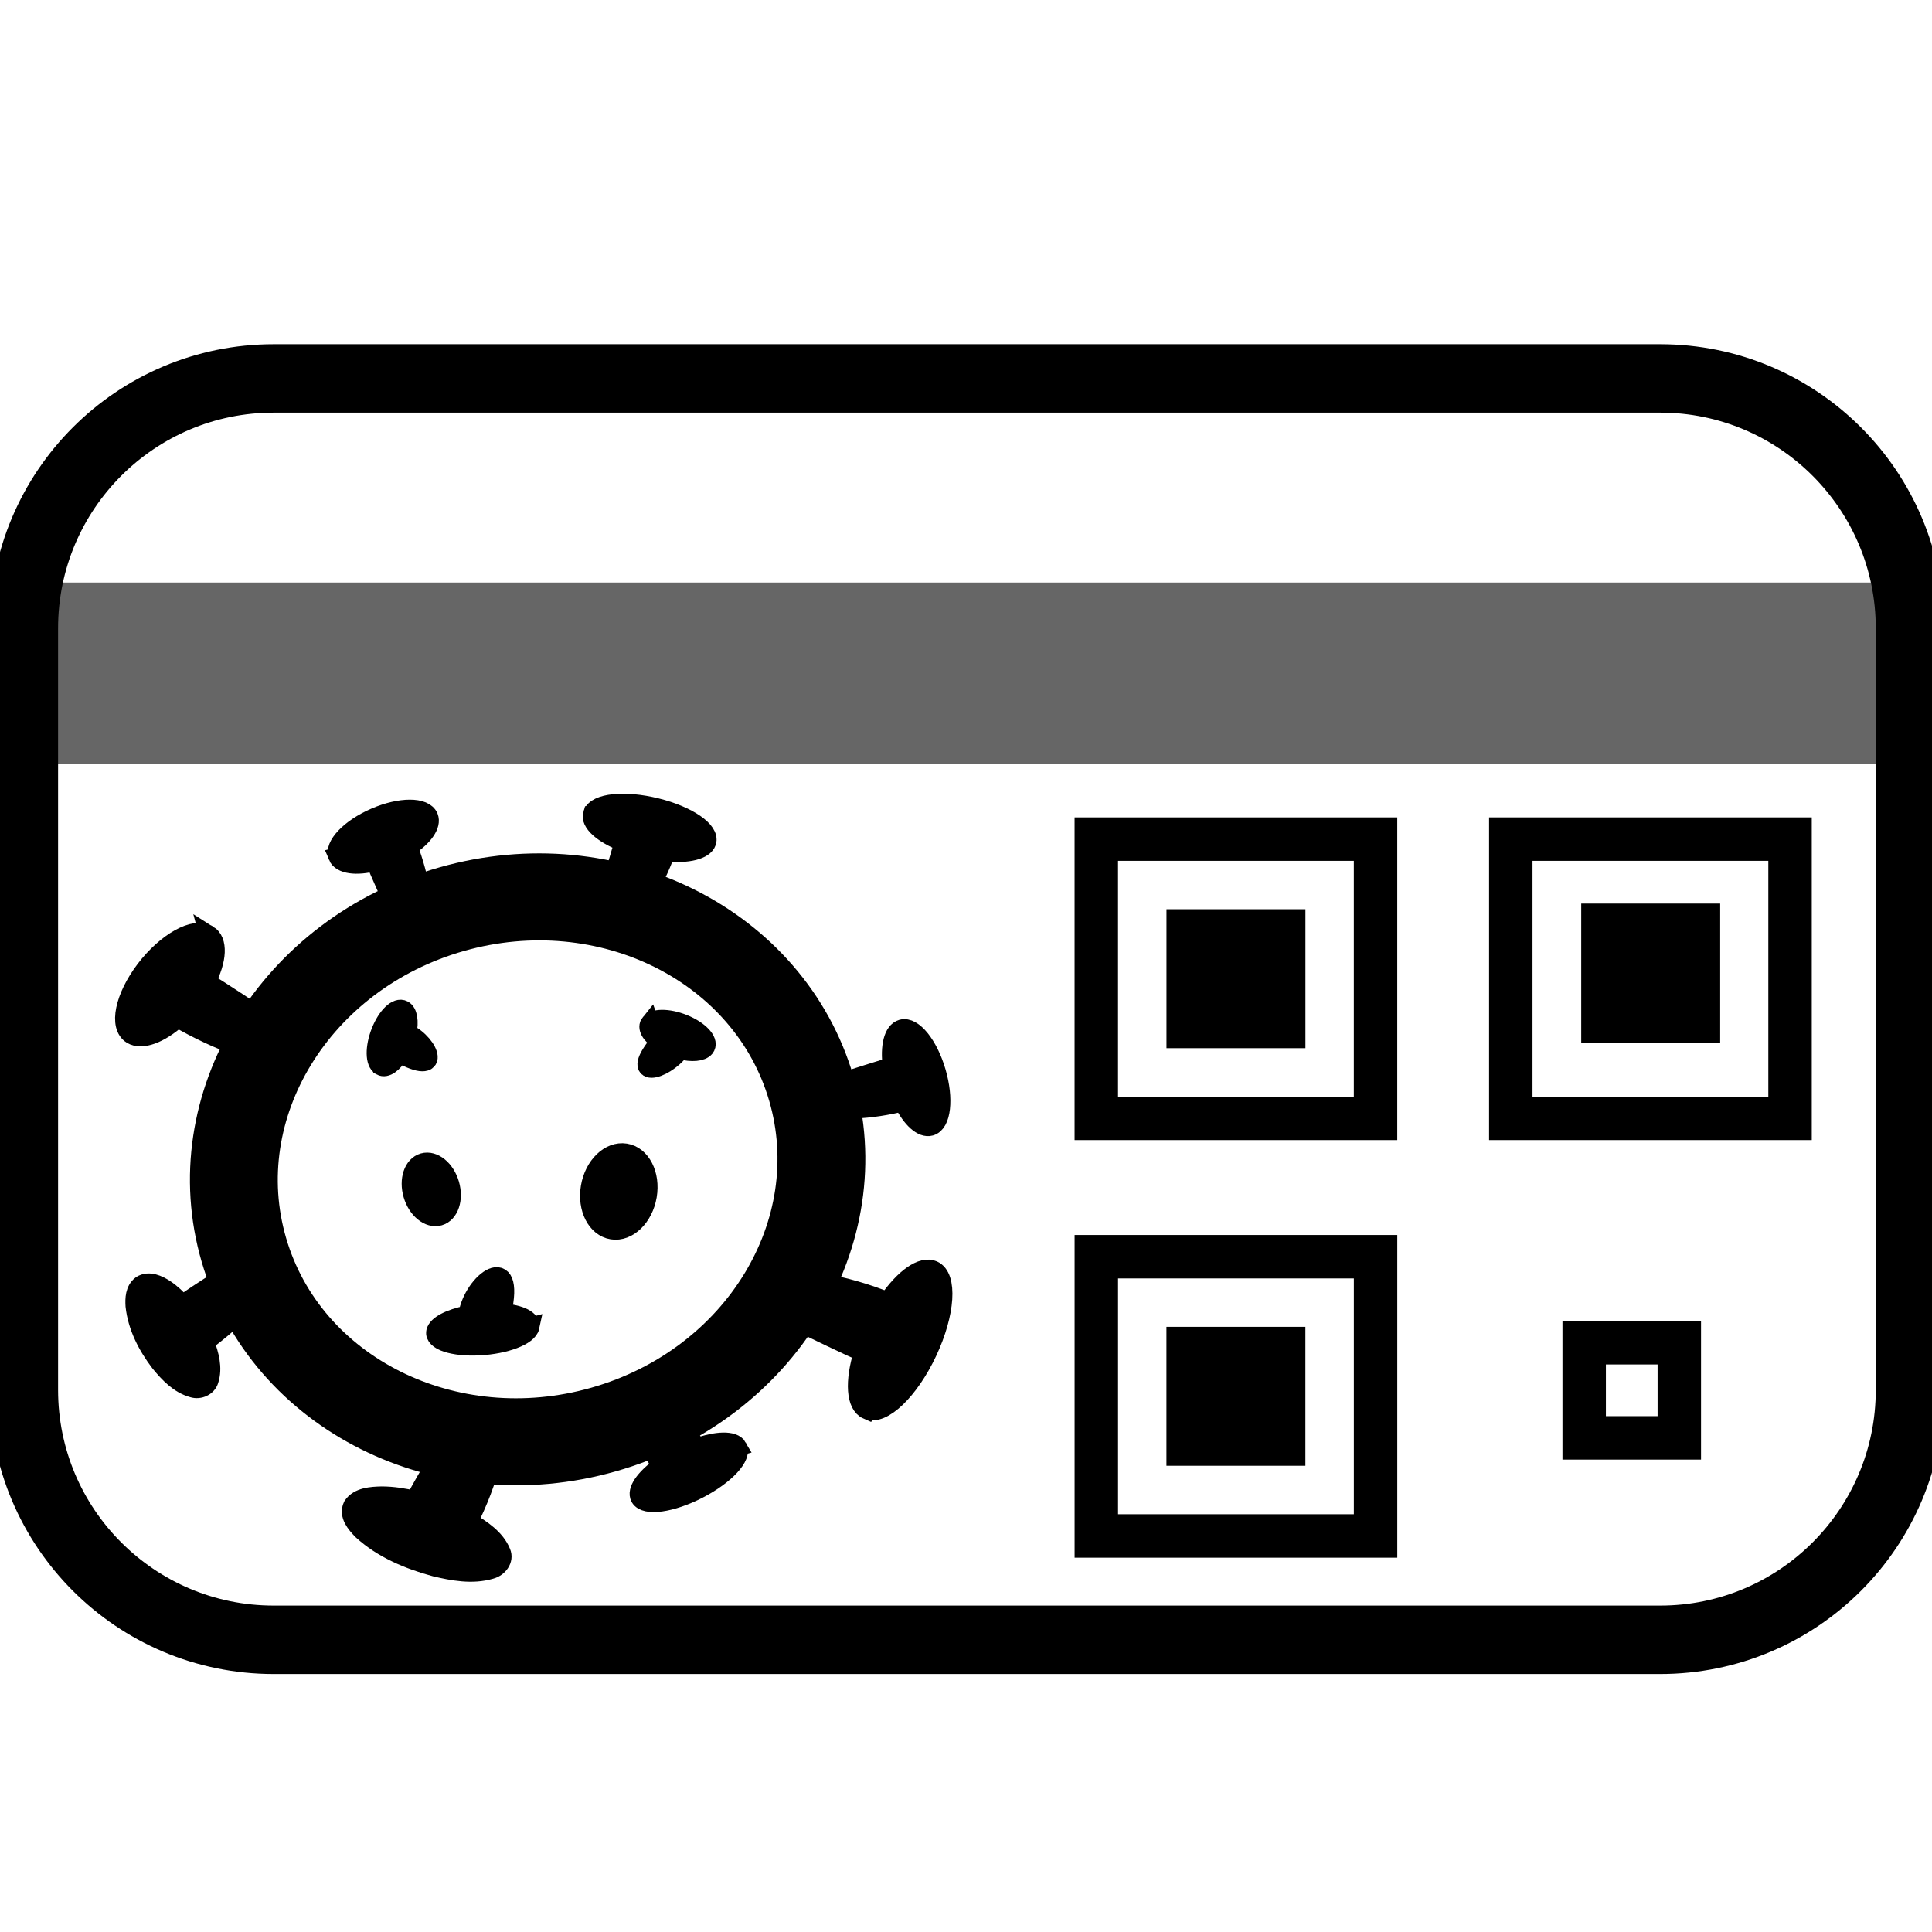
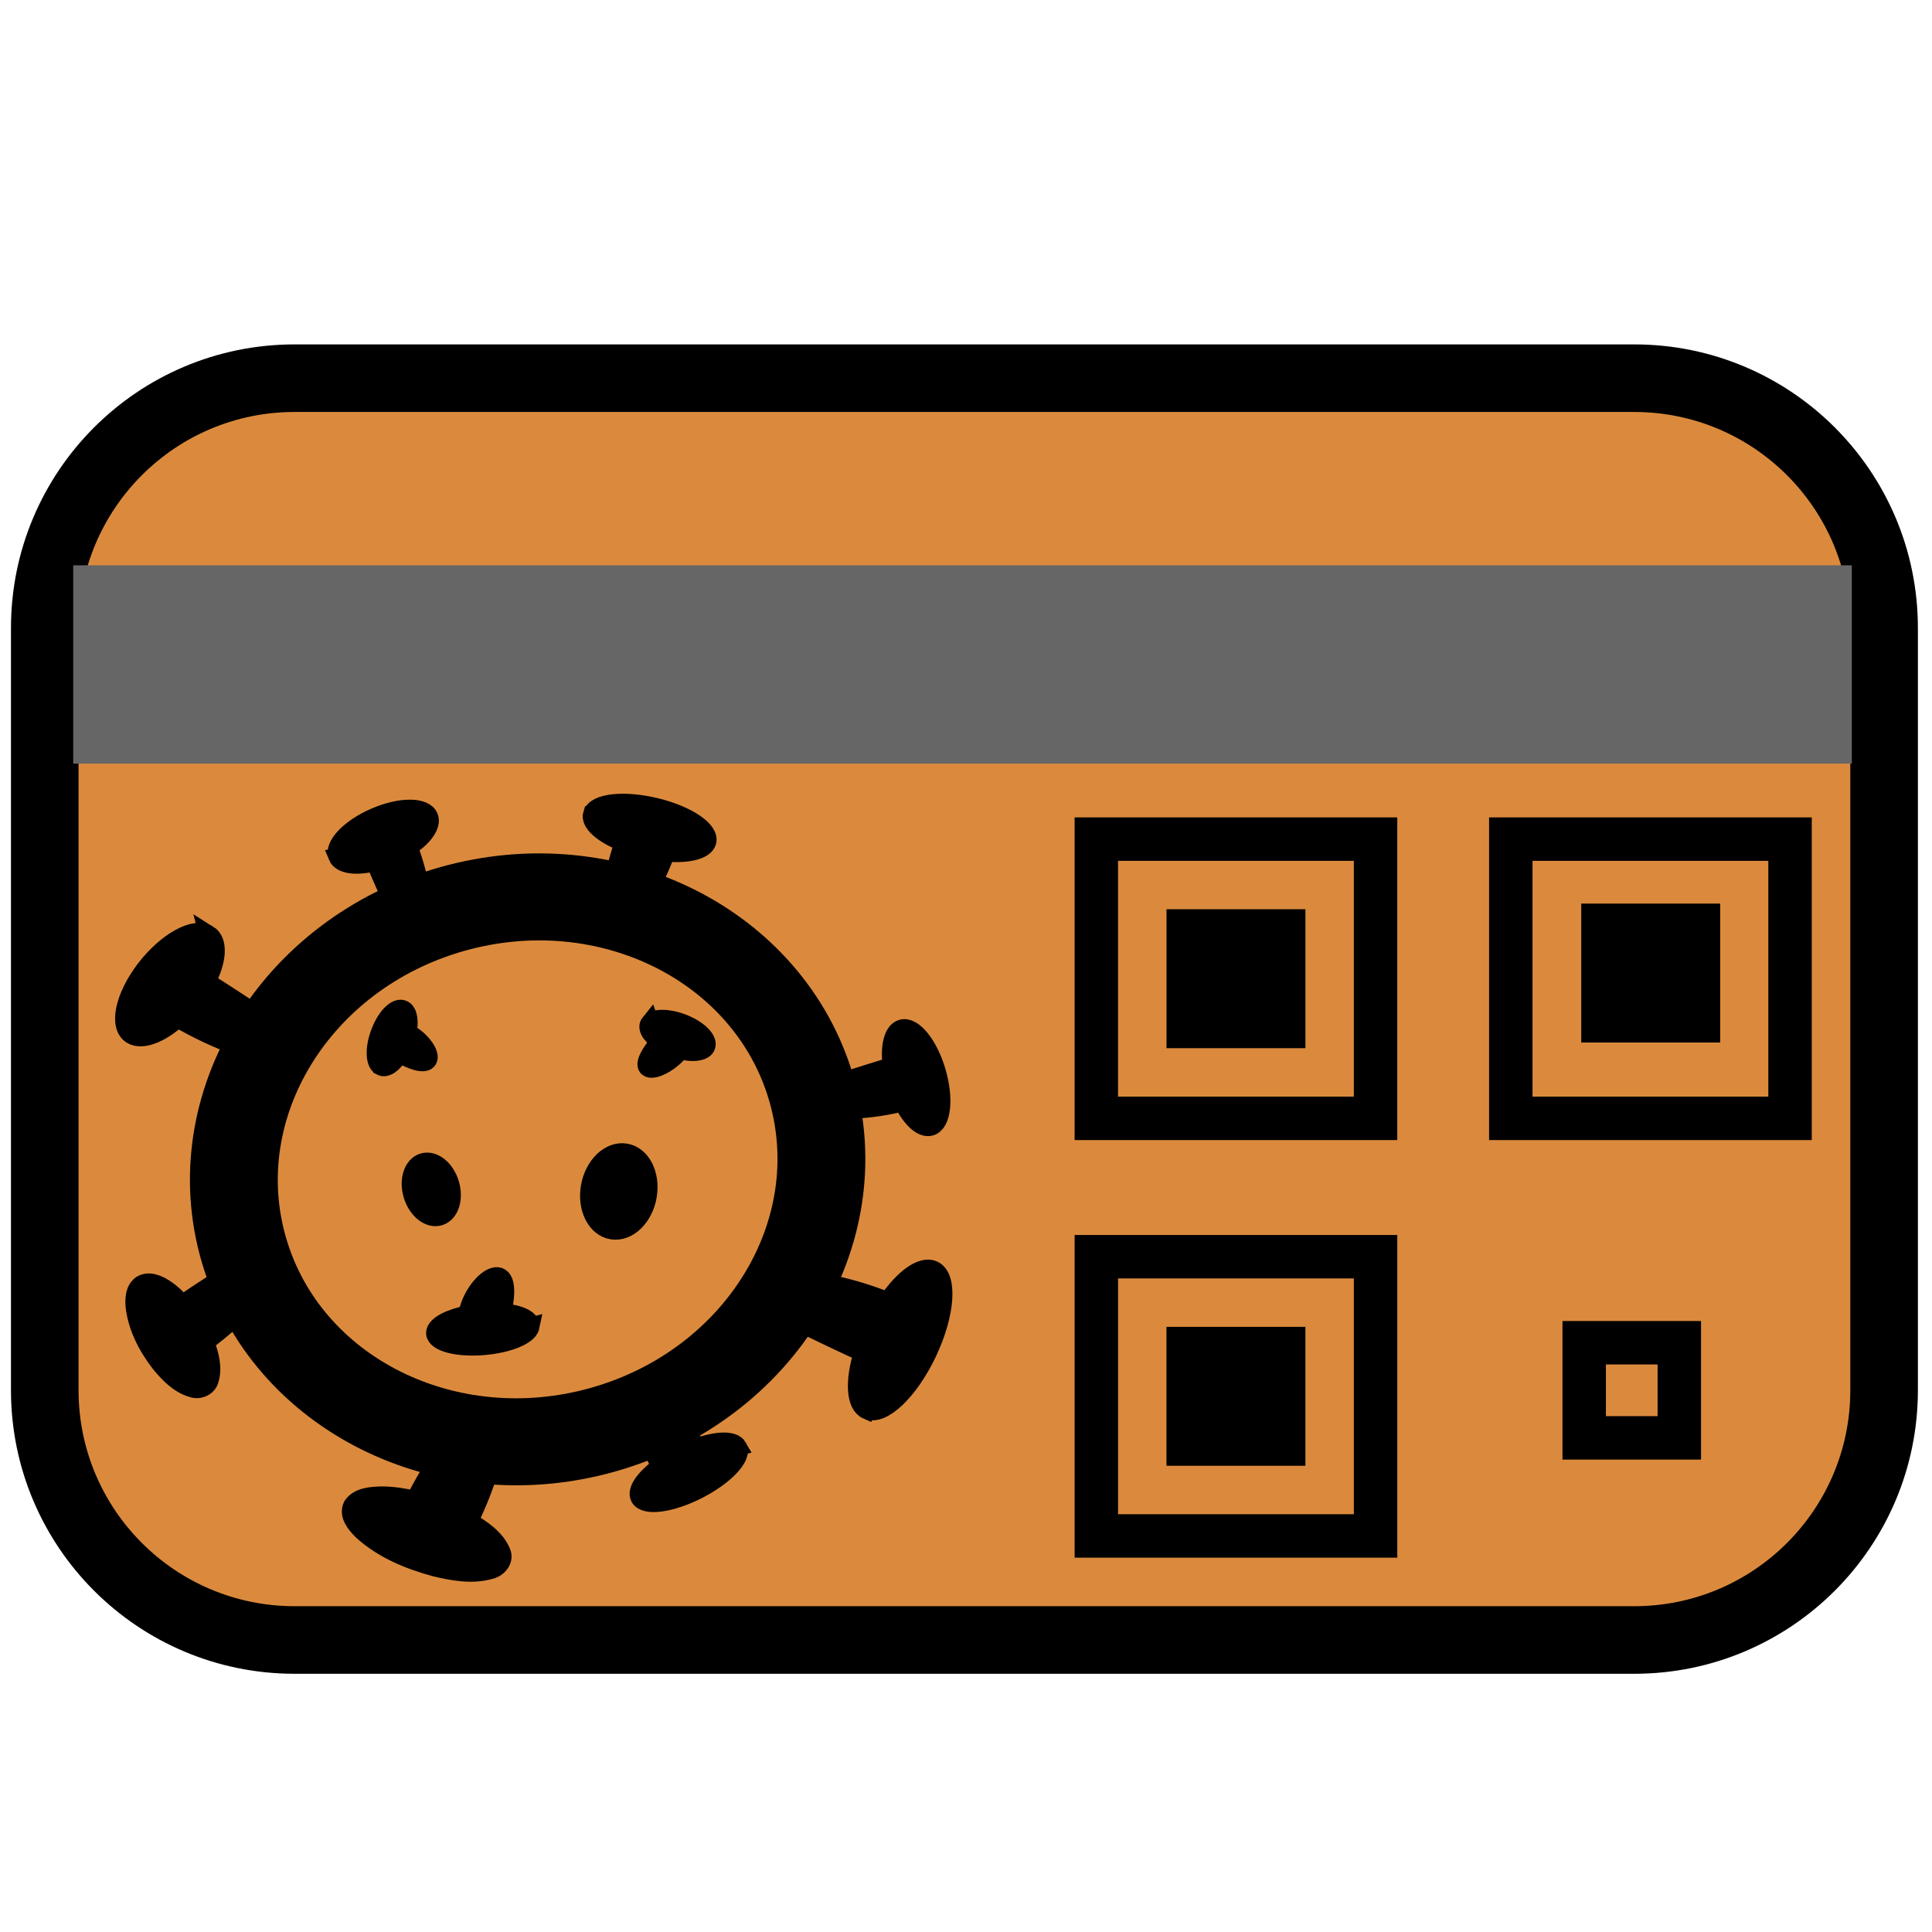
<svg xmlns="http://www.w3.org/2000/svg" width="48" height="48" viewBox="0 0 48 48" version="1.1" id="svg5">
  <defs id="defs2" />
  <g id="layer1">
-     <rect style="fill:#666666;fill-opacity:1;stroke:none;stroke-width:1.528;stroke-opacity:1;stop-color:#000000" id="rect936" width="47.002" height="4.499" x="0.491" y="14.473" />
-     <rect style="fill:none;fill-opacity:1;stroke:#000000;stroke-width:1.7;stroke-opacity:1;stop-color:#000000;stroke-miterlimit:4;stroke-dasharray:none" id="rect31" width="46.86" height="31.338" x="0.593" y="9.402" ry="6.207" />
+     <rect style="fill:#db8a3d;fill-opacity:1;stroke:#000000;stroke-width:1.679;stroke-miterlimit:4;stroke-dasharray:none;stroke-opacity:1;stop-color:#000000" id="rect31" width="45.698" height="31.349" x="1.112" y="9.396" ry="6.207" rx="6.207" />
+     <rect style="fill:#666666;fill-opacity:1;stroke:none;stroke-width:1.551;stroke-opacity:1;stop-color:#000000" id="rect936" width="44.189" height="4.927" x="1.819" y="14.045" />
    <g id="g15770" transform="matrix(1.103546,-0.3134462,0.3188951,1.093809,-10.99358,1.2976)">
      <ellipse style="fill:none;fill-opacity:1;stroke:#000000;stroke-width:1.9;stroke-miterlimit:4;stroke-dasharray:none;stroke-opacity:1;stop-color:#000000" id="path1164" cx="13.399" cy="29.214" rx="6.388" ry="5.91" />
      <path id="path1312" style="fill:#000000;fill-opacity:1;stroke:#000000;stroke-width:0.4;stroke-miterlimit:4;stroke-dasharray:none;stroke-opacity:1;stop-color:#000000" d="m 22.032,28.492 c -0.195,9.3e-5 -0.368,0.295 -0.434,0.737 -0.118,-0.016 -0.969,0.023 -1.094,0.02 -0.661,-0.014 -0.476,0.117 -0.484,0.353 -0.006,0.236 0.926,0.424 1.589,0.438 0.135,0.003 -0.128,0.013 0,0 0.072,0.41 0.239,0.677 0.424,0.678 0.255,1.65e-4 0.461,-0.497 0.461,-1.112 1.69e-4,-0.615 -0.207,-1.114 -0.461,-1.114 z" />
      <path id="path1589" style="fill:#000000;fill-opacity:1;stroke:#000000;stroke-width:0.4;stroke-miterlimit:4;stroke-dasharray:none;stroke-opacity:1;stop-color:#000000" d="m 16.085,36.289 c -0.042,-0.176 -0.39,-0.27 -0.869,-0.234 -0.009,-0.111 -0.233,-0.873 -0.257,-0.986 -0.128,-0.602 -0.226,-0.406 -0.476,-0.363 -0.25,0.045 -0.247,0.929 -0.119,1.533 0.026,0.123 -0.042,-0.113 0,0 -0.416,0.154 -0.661,0.362 -0.623,0.53 0.055,0.231 0.623,0.31 1.27,0.178 0.648,-0.132 1.129,-0.427 1.073,-0.658 z" />
      <path id="path1773" style="fill:#000000;fill-opacity:1;stroke:#000000;stroke-width:0.4;stroke-miterlimit:4;stroke-dasharray:none;stroke-opacity:1;stop-color:#000000" d="m 16.899,22.142 c -0.111,0.166 0.082,0.484 0.483,0.793 -0.084,0.092 -0.533,0.841 -0.607,0.946 -0.393,0.557 -0.156,0.474 0.073,0.616 0.231,0.141 0.952,-0.548 1.346,-1.107 0.081,-0.114 -0.06,0.117 0,0 0.449,0.173 0.81,0.184 0.917,0.027 0.146,-0.217 -0.23,-0.679 -0.84,-1.031 -0.611,-0.353 -1.225,-0.462 -1.371,-0.244 z" />
      <path id="path1775" style="fill:#000000;fill-opacity:1;stroke:#000000;stroke-width:0.4;stroke-miterlimit:4;stroke-dasharray:none;stroke-opacity:1;stop-color:#000000" d="m 11.343,21.517 c 0.021,0.194 0.322,0.331 0.754,0.34 -0.003,0.12 0.124,0.966 0.135,1.09 0.056,0.663 0.163,0.461 0.39,0.439 0.228,-0.024 0.31,-0.979 0.254,-1.643 -0.011,-0.136 0.026,0.126 0,0 0.387,-0.124 0.625,-0.325 0.607,-0.509 -0.027,-0.254 -0.527,-0.398 -1.117,-0.32 -0.591,0.078 -1.049,0.348 -1.022,0.603 z" />
      <path id="path1777" style="fill:#000000;fill-opacity:1;stroke:#000000;stroke-width:0.4;stroke-miterlimit:4;stroke-dasharray:none;stroke-opacity:1;stop-color:#000000" d="m 8.183,22.379 c 0.178,0.198 0.046,0.593 -0.331,0.989 0.124,0.109 0.866,1.002 0.983,1.127 0.62,0.662 0.32,0.571 0.095,0.755 -0.228,0.182 -1.268,-0.625 -1.89,-1.289 -0.127,-0.135 0.104,0.14 0,0 -0.472,0.232 -0.889,0.261 -1.059,0.074 -0.234,-0.259 0.07,-0.839 0.677,-1.296 0.609,-0.457 1.292,-0.618 1.525,-0.359 z" />
      <path id="path1779" style="fill:#000000;fill-opacity:1;stroke:#000000;stroke-width:0.4;stroke-miterlimit:4;stroke-dasharray:none;stroke-opacity:1;stop-color:#000000" d="m 10.973,26.18 c 0.087,0.086 0.272,0.022 0.462,-0.159 0.753,0.765 0.711,-0.006 0.291,-0.39 -0.059,-0.061 0.062,0.05 0,0 0.118,-0.227 0.141,-0.427 0.059,-0.509 -0.113,-0.112 -0.387,0.033 -0.611,0.325 -0.225,0.292 -0.315,0.62 -0.201,0.732 z" />
      <path id="path1914" style="fill:#000000;fill-opacity:1;stroke:#000000;stroke-width:0.4;stroke-miterlimit:4;stroke-dasharray:none;stroke-opacity:1;stop-color:#000000" d="m 12.497,32.532 c 0.074,-0.141 -0.124,-0.328 -0.495,-0.468 0.676,-1.237 -0.416,-0.83 -0.732,-0.16 -0.054,0.098 0.037,-0.096 0,0 -0.396,-0.033 -0.699,0.033 -0.771,0.167 -0.098,0.185 0.27,0.438 0.822,0.565 0.552,0.128 1.079,0.081 1.177,-0.104 z" />
      <path id="path1996" style="fill:#000000;fill-opacity:1;stroke:#000000;stroke-width:0.4;stroke-miterlimit:4;stroke-dasharray:none;stroke-opacity:1;stop-color:#000000" d="m 16.83,26.871 c -0.104,0.073 -0.065,0.251 0.097,0.445 -0.927,0.631 -0.104,0.662 0.368,0.307 0.074,-0.05 -0.063,0.053 0,0 0.222,0.13 0.431,0.17 0.53,0.102 0.136,-0.095 0.024,-0.363 -0.25,-0.599 -0.275,-0.236 -0.609,-0.35 -0.745,-0.254 z" />
      <ellipse style="fill:#000000;fill-opacity:1;stroke:#000000;stroke-width:0.4;stroke-miterlimit:4;stroke-dasharray:none;stroke-opacity:1;stop-color:#000000" id="path2020" cx="11.274" cy="29.06" rx="0.422" ry="0.616" />
      <ellipse style="fill:#000000;fill-opacity:1;stroke:#000000;stroke-width:0.4;stroke-miterlimit:4;stroke-dasharray:none;stroke-opacity:1;stop-color:#000000" id="path2022" cx="26.76" cy="20.941" rx="0.629" ry="0.86" transform="matrix(0.9056301,0.4240686,-0.4333211,0.9012396,0,0)" />
      <path id="path2283" style="fill:#000000;fill-opacity:1;stroke:#000000;stroke-width:0.4;stroke-miterlimit:4;stroke-dasharray:none;stroke-opacity:1;stop-color:#000000" d="m 18.998,36.289 c -0.211,-0.177 -0.105,-0.673 0.266,-1.239 -0.144,-0.09 -1.028,-0.907 -1.165,-1.018 -0.731,-0.585 -0.399,-0.567 -0.172,-0.845 0.23,-0.277 1.426,0.355 2.159,0.942 0.15,0.12 -0.126,-0.132 0,0 0.488,-0.405 0.935,-0.559 1.136,-0.392 0.276,0.231 0.003,0.989 -0.611,1.694 -0.614,0.705 -1.336,1.089 -1.612,0.857 z" />
      <path id="path2285" style="fill:#000000;fill-opacity:1;stroke:#000000;stroke-width:0.4;stroke-miterlimit:4;stroke-dasharray:none;stroke-opacity:1;stop-color:#000000" d="m 7.716,35.227 c 0.182,-0.157 0.457,-0.095 0.672,-0.039 0.234,0.068 0.455,0.172 0.664,0.29 0.399,-0.433 0.857,-0.815 1.264,-1.241 0.123,-0.102 0.255,-0.271 0.44,-0.241 0.144,0.089 0.291,0.211 0.374,0.35 0.032,0.25 -0.105,0.486 -0.216,0.706 -0.244,0.444 -0.56,0.853 -0.907,1.232 0.034,-0.021 0.116,-0.111 0.035,-0.042 0.223,0.244 0.458,0.518 0.491,0.848 0.022,0.176 -0.154,0.31 -0.333,0.305 C 9.785,37.398 9.407,37.206 9.063,37.012 8.549,36.7 8.07,36.309 7.767,35.807 7.675,35.635 7.566,35.399 7.716,35.227 Z" />
      <path id="path2287" style="fill:#000000;fill-opacity:1;stroke:#000000;stroke-width:0.4;stroke-miterlimit:4;stroke-dasharray:none;stroke-opacity:1;stop-color:#000000" d="m 4.666,29.332 c 0.192,-0.056 0.358,0.095 0.469,0.223 0.112,0.132 0.197,0.283 0.268,0.437 0.483,-0.181 0.988,-0.306 1.474,-0.479 0.126,-0.03 0.278,-0.104 0.402,-0.035 0.066,0.118 0.084,0.275 0.07,0.404 -0.114,0.203 -0.332,0.331 -0.528,0.461 -0.382,0.237 -0.797,0.429 -1.222,0.589 0.08,-0.002 0.094,-0.061 0.047,0.004 0.016,0.271 0.017,0.566 -0.143,0.805 -0.079,0.127 -0.267,0.157 -0.393,0.073 C 4.839,31.647 4.696,31.357 4.579,31.085 4.414,30.657 4.323,30.19 4.403,29.737 4.438,29.583 4.495,29.399 4.666,29.332 Z" />
    </g>
    <g id="g15754" transform="matrix(1.541691,0,0,1.541691,-20.78559,-14.55115)">
      <g id="g13731" transform="translate(1.905772,0.6850047)">
        <rect style="fill:none;fill-opacity:1;stroke:#000000;stroke-width:0.7;stroke-miterlimit:4;stroke-dasharray:none;stroke-opacity:1;stop-color:#000000" id="rect4844" width="4.5" height="4.5" x="29.244" y="22.276" />
        <rect style="fill:#000000;fill-opacity:1;stroke:none;stroke-width:0.5;stroke-miterlimit:4;stroke-dasharray:none;stroke-opacity:1;stop-color:#000000" id="rect5134" width="2.239" height="2.239" x="30.375" y="23.406" />
      </g>
      <g id="g14506" transform="translate(-0.3535534,0.4419418)">
        <rect style="fill:none;fill-opacity:1;stroke:#000000;stroke-width:0.7;stroke-miterlimit:4;stroke-dasharray:none;stroke-opacity:1;stop-color:#000000" id="rect5176" width="4.5" height="4.5" x="38.183" y="22.519" />
        <rect style="fill:#000000;fill-opacity:1;stroke:none;stroke-width:0.5;stroke-miterlimit:4;stroke-dasharray:none;stroke-opacity:1;stop-color:#000000" id="rect5178" width="2.239" height="2.239" x="39.318" y="23.558" />
      </g>
      <g id="g13741" transform="translate(0.90012,-2.342292)">
        <rect style="fill:none;fill-opacity:1;stroke:#000000;stroke-width:0.7;stroke-miterlimit:4;stroke-dasharray:none;stroke-opacity:1;stop-color:#000000" id="rect5180" width="4.5" height="4.5" x="30.25" y="32.033" />
        <rect style="fill:#000000;fill-opacity:1;stroke:none;stroke-width:0.5;stroke-miterlimit:4;stroke-dasharray:none;stroke-opacity:1;stop-color:#000000" id="rect5182" width="2.239" height="2.239" x="31.38" y="33.163" />
      </g>
      <rect style="fill:none;fill-opacity:1;stroke:#000000;stroke-width:0.7;stroke-miterlimit:4;stroke-dasharray:none;stroke-opacity:1;stop-color:#000000" id="rect14508" width="1.533" height="1.533" x="39.012" y="31.077" />
    </g>
  </g>
</svg>
